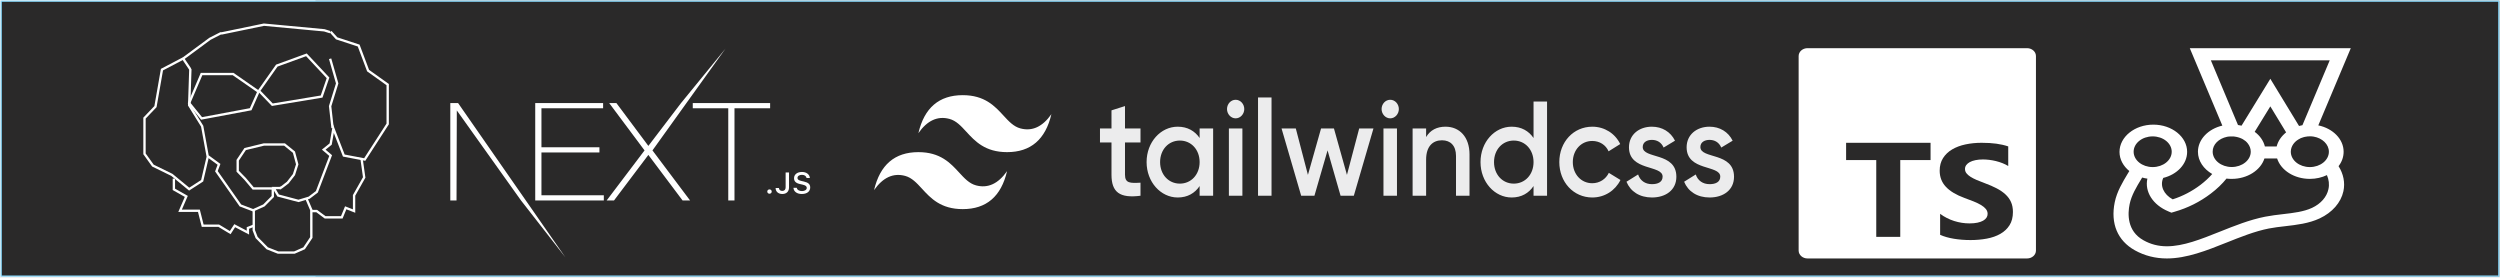
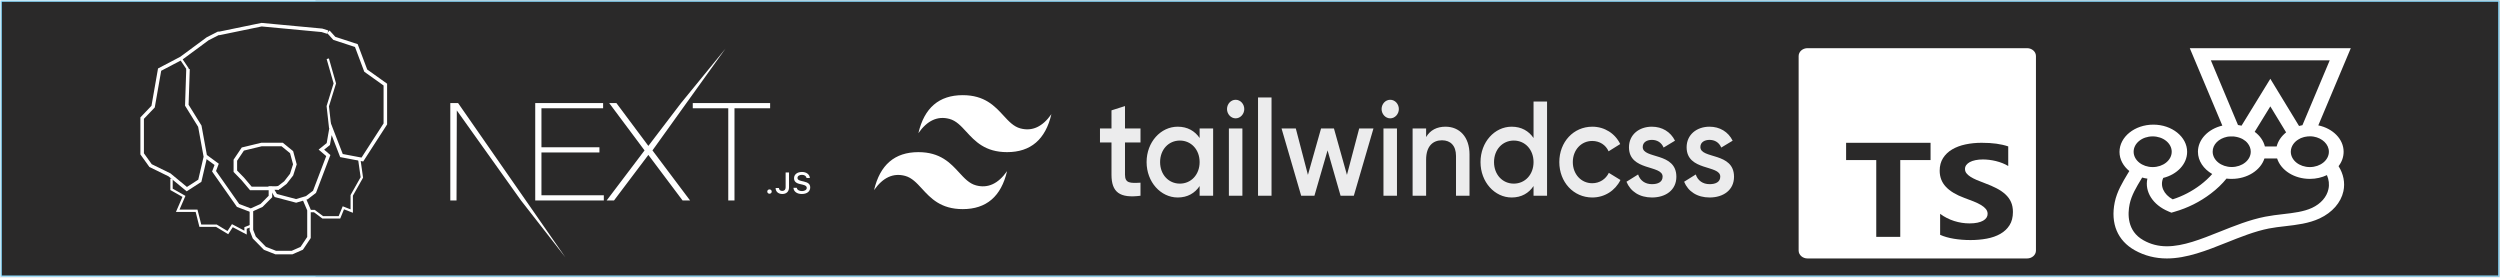
<svg xmlns="http://www.w3.org/2000/svg" width="2128px" height="236px" viewBox="0 0 2128 236" version="1.1">
  <g id="Page-1" stroke="none" stroke-width="1" fill="none" fill-rule="evenodd">
    <g id="header" transform="translate(1, 1)">
      <rect id="Rectangle" stroke="#979797" fill="#353535" fill-rule="nonzero" x="268" y="0" width="1858" height="234" />
      <rect id="Rectangle" stroke="#85DAFF" fill="#2A2929" fill-rule="nonzero" x="0" y="0" width="2126" height="234" />
      <g id="Group" transform="translate(1798, 40)">
        <path d="M133.208,49.722 L118.701,69.938 C123.467,72.984 126.831,76.998 128.162,81.544 L139.095,81.544 C140.357,77.24 143.44,73.371 147.856,70.373 L133.208,49.722 Z" id="Path" />
        <path d="M110.419,65.912 L134.879,25.749 L159.275,66.173 C160.238,65.912 161.201,65.704 162.164,65.495 L185.34,9.944 L84.354,9.944 L107.466,65.339 C108.429,65.495 109.456,65.704 110.419,65.912 Z M102.009,101.433 C110.933,101.433 118.187,95.539 118.187,88.289 C118.187,85.629 117.224,83.177 115.555,81.091 C115.042,80.413 114.4,79.787 113.758,79.213 L113.693,79.161 C113.051,78.587 112.281,78.066 111.511,77.648 L111.446,77.596 C111.254,77.492 110.997,77.335 110.74,77.231 C110.676,77.231 110.676,77.179 110.612,77.179 C110.355,77.075 110.098,76.918 109.841,76.814 L109.777,76.814 C109.52,76.709 109.199,76.553 108.943,76.449 L108.878,76.449 C108.622,76.344 108.365,76.24 108.108,76.188 C108.044,76.188 107.98,76.136 107.915,76.136 C107.723,76.084 107.466,75.979 107.274,75.927 C107.209,75.927 107.145,75.875 107.017,75.875 C106.76,75.823 106.503,75.718 106.246,75.666 L106.182,75.666 C105.861,75.614 105.604,75.562 105.283,75.51 C105.219,75.51 105.155,75.51 105.027,75.458 C104.77,75.405 104.577,75.405 104.32,75.353 C104.192,75.353 104.128,75.353 103.999,75.301 C103.807,75.301 103.55,75.249 103.357,75.249 L100.854,75.249 C100.597,75.249 100.404,75.301 100.147,75.301 L99.891,75.301 C99.634,75.353 99.377,75.353 99.12,75.405 L98.928,75.405 C98.607,75.458 98.35,75.51 98.029,75.562 C90.967,76.97 85.702,82.186 85.702,88.341 C85.831,95.487 93.085,101.433 102.009,101.433 L102.009,101.433 Z M170.061,75.145 L169.932,75.145 C169.676,75.145 169.483,75.092 169.226,75.092 L168.392,75.092 C168.071,75.092 167.75,75.092 167.364,75.145 L167.043,75.145 C166.787,75.145 166.53,75.197 166.273,75.197 C166.209,75.197 166.08,75.197 166.016,75.249 L165.053,75.405 L164.989,75.405 C164.668,75.458 164.411,75.51 164.09,75.562 C164.026,75.562 163.898,75.614 163.833,75.614 C163.577,75.666 163.32,75.718 163.063,75.823 C162.999,75.823 162.935,75.875 162.87,75.875 C162.549,75.979 162.228,76.084 161.972,76.188 C161.651,76.292 161.394,76.396 161.073,76.501 C161.009,76.501 160.944,76.553 160.88,76.553 C160.623,76.657 160.367,76.762 160.11,76.918 C160.11,76.918 160.046,76.918 160.046,76.97 C159.468,77.231 158.89,77.544 158.376,77.909 L158.312,77.961 C157.478,78.483 156.771,79.057 156.065,79.683 C155.359,80.308 154.781,81.039 154.268,81.769 C152.919,83.699 152.149,85.942 152.149,88.289 C152.149,95.539 159.404,101.433 168.327,101.433 C177.251,101.433 184.506,95.539 184.506,88.289 C184.506,81.925 178.856,76.553 171.473,75.353 C171.088,75.249 170.574,75.197 170.061,75.145 L170.061,75.145 Z M34.921,101.433 C43.844,101.433 51.099,95.539 51.099,88.289 C51.099,81.039 43.844,75.145 34.921,75.145 C25.997,75.145 18.742,81.039 18.742,88.289 C18.742,95.539 25.997,101.433 34.921,101.433 L34.921,101.433 Z" id="Shape" />
        <path d="M166.975,112.563 C153.579,112.563 142.308,105.265 139.088,95.467 L128.268,95.467 C125.047,105.265 113.777,112.563 100.38,112.563 C98.835,112.563 97.353,112.46 95.936,112.307 C92.201,116.849 87.757,121.034 82.54,124.912 C73.33,131.802 62.897,136.905 51.626,140.12 L48.985,140.886 L46.538,139.865 C33.013,134.353 26.057,123.177 28.504,112.358 C26.959,112.154 25.477,111.848 24.06,111.44 C23.803,111.797 23.61,112.205 23.352,112.614 C19.23,119.35 14.915,126.29 13.369,133.741 C11.695,141.702 10.986,156.246 25.155,164.003 C31.338,167.371 37.843,169.056 45.121,169.056 C59.097,169.056 74.167,163.136 90.14,156.859 C102.634,151.96 115.515,146.856 128.912,144.254 C134,143.284 139.152,142.672 144.111,142.11 C153.192,141.09 161.823,140.069 168.843,136.854 C176.314,133.435 181.402,127.719 182.819,121.187 C183.72,117.207 183.205,113.175 181.531,109.45 C177.28,111.389 172.321,112.563 166.975,112.563 L166.975,112.563 Z" id="Path" />
        <path d="M195.89,88.153 C195.89,77.373 186.692,68.304 174.343,65.713 L202,0 L64.937,0 L92.659,65.92 C80.695,68.719 71.884,77.632 71.884,88.204 C71.884,95.978 76.708,102.871 84.04,107.12 C81.146,110.437 77.801,113.494 74.006,116.397 C66.867,121.786 58.956,125.932 50.401,128.679 C42.683,124.481 39.339,117.07 42.362,110.437 C54.132,107.535 62.686,98.673 62.686,88.256 C62.686,75.456 49.758,65.091 33.936,65.091 C18.049,65.091 5.121,75.508 5.121,88.308 C5.121,94.631 8.337,100.435 13.483,104.581 C13.032,105.306 12.582,106.032 12.132,106.809 C7.823,113.961 2.934,122.045 1.069,131.115 C-2.661,149.253 3.449,163.816 18.178,172.056 C26.475,176.668 35.608,179 45.449,179 C62.365,179 79.538,172.159 96.132,165.526 C107.966,160.81 120.187,155.887 132.214,153.503 C136.652,152.622 141.283,152.103 146.172,151.533 C156.077,150.393 166.303,149.201 175.501,144.9 C186.242,139.873 193.574,131.477 195.697,121.838 C197.305,114.427 195.697,106.965 191.58,100.435 C194.346,96.859 195.89,92.661 195.89,88.153 Z M183.348,88.153 C183.348,95.356 176.08,101.212 167.139,101.212 C158.199,101.212 150.931,95.356 150.931,88.153 C150.931,85.82 151.703,83.592 153.054,81.675 C153.568,80.949 154.211,80.224 154.855,79.602 C155.498,78.98 156.27,78.41 157.106,77.891 L157.17,77.84 C157.685,77.529 158.263,77.218 158.842,76.907 C158.842,76.907 158.907,76.907 158.907,76.855 C159.164,76.751 159.421,76.596 159.678,76.492 C159.743,76.492 159.807,76.44 159.871,76.44 C160.129,76.337 160.45,76.233 160.772,76.129 C161.093,76.026 161.415,75.922 161.672,75.818 C161.737,75.818 161.801,75.767 161.865,75.767 C162.123,75.715 162.38,75.611 162.637,75.559 C162.701,75.559 162.83,75.508 162.894,75.508 C163.216,75.456 163.473,75.404 163.795,75.352 L163.859,75.352 L164.824,75.197 C164.888,75.197 165.017,75.197 165.081,75.145 C165.338,75.145 165.596,75.093 165.853,75.093 L166.175,75.093 C166.496,75.093 166.818,75.041 167.204,75.041 L168.04,75.041 C168.297,75.041 168.49,75.041 168.747,75.093 L168.876,75.093 C169.391,75.145 169.905,75.197 170.42,75.3 C177.752,76.544 183.348,81.83 183.348,88.153 L183.348,88.153 Z M82.882,10.365 L184.055,10.365 L160.836,65.557 C159.871,65.713 158.907,65.972 157.942,66.231 L133.501,26.067 L108.995,65.972 C108.031,65.713 107.002,65.557 105.973,65.402 L82.882,10.365 Z M128.87,83.644 C127.648,78.772 124.561,74.419 120.187,71.206 L133.501,49.544 L146.943,71.673 C142.956,74.886 140.061,78.98 138.904,83.644 L128.87,83.644 Z M96.646,75.456 C96.968,75.404 97.225,75.352 97.547,75.3 L97.74,75.3 C97.997,75.248 98.254,75.248 98.512,75.197 L98.769,75.197 C99.026,75.197 99.219,75.145 99.476,75.145 L101.985,75.145 C102.242,75.145 102.435,75.197 102.628,75.197 C102.757,75.197 102.821,75.197 102.95,75.248 C103.207,75.3 103.4,75.3 103.657,75.352 C103.721,75.352 103.786,75.352 103.914,75.404 C104.236,75.456 104.558,75.508 104.815,75.559 L104.879,75.559 C105.136,75.611 105.394,75.663 105.651,75.767 C105.715,75.767 105.78,75.818 105.908,75.818 C106.101,75.87 106.358,75.922 106.551,76.026 C106.616,76.026 106.68,76.078 106.744,76.078 C107.002,76.181 107.259,76.233 107.516,76.337 L107.58,76.337 C107.902,76.44 108.159,76.544 108.417,76.699 L108.481,76.699 C108.738,76.803 108.995,76.959 109.253,77.062 C109.317,77.062 109.317,77.114 109.381,77.114 C109.639,77.218 109.832,77.373 110.089,77.477 L110.153,77.529 C110.925,77.995 111.633,78.513 112.34,79.032 L112.404,79.083 C113.048,79.653 113.691,80.275 114.205,80.949 C115.878,83.022 116.842,85.458 116.842,88.101 C116.842,95.304 109.574,101.16 100.634,101.16 C91.694,101.16 84.426,95.304 84.426,88.101 C84.362,82.037 89.571,76.907 96.646,75.456 L96.646,75.456 Z M33.357,75.093 C42.297,75.093 49.565,80.949 49.565,88.153 C49.565,95.356 42.297,101.212 33.357,101.212 C24.417,101.212 17.149,95.356 17.149,88.153 C17.149,80.949 24.417,75.093 33.357,75.093 Z M182.962,120.024 C181.547,126.658 176.466,132.462 169.005,135.934 C161.994,139.199 153.375,140.236 144.306,141.272 C139.354,141.842 134.144,142.464 129.127,143.449 C115.749,146.092 102.885,151.274 90.407,156.249 C74.456,162.624 59.406,168.635 45.449,168.635 C38.181,168.635 31.685,166.977 25.51,163.505 C11.36,155.627 12.068,140.858 13.74,132.773 C15.283,125.207 19.593,118.107 23.709,111.318 C23.966,110.903 24.159,110.541 24.417,110.126 C25.832,110.541 27.311,110.851 28.855,111.059 C26.411,122.045 33.357,133.395 46.864,138.992 L49.308,140.028 L51.945,139.251 C63.201,136.038 73.62,130.804 82.818,123.807 C88.028,119.869 92.466,115.619 96.196,111.007 C97.675,111.214 99.155,111.266 100.634,111.266 C114.012,111.266 125.268,103.855 128.484,93.905 L139.289,93.905 C142.505,103.907 153.761,111.266 167.139,111.266 C172.478,111.266 177.43,110.074 181.675,108.053 C183.348,111.94 183.862,115.982 182.962,120.024 L182.962,120.024 Z" id="Shape" fill="#FFFFFF" fill-rule="nonzero" />
      </g>
      <g id="Group" transform="translate(1530, 40)" fill="#FFFFFF" fill-rule="nonzero">
        <path d="M7.575,0 L194.425,0 C198.608,0 202,3.005 202,6.713 L202,172.287 C202,175.995 198.608,179 194.425,179 L7.575,179 C3.391,179 0,175.995 0,172.287 L0,6.713 C0,3.005 3.391,0 7.575,0 Z M112.291,95.231 L112.291,80.55 L40.4,80.55 L40.4,95.231 L66.066,95.231 L66.066,160.597 L86.498,160.597 L86.498,95.231 L112.291,95.231 Z M120.436,158.871 C123.731,160.36 127.628,161.477 132.127,162.221 C136.626,162.965 141.367,163.338 146.352,163.338 C151.21,163.338 155.825,162.928 160.197,162.109 C164.569,161.291 168.402,159.941 171.697,158.062 C174.992,156.182 177.601,153.727 179.523,150.693 C181.445,147.66 182.406,143.91 182.406,139.444 C182.406,136.207 181.856,133.369 180.758,130.932 C179.66,128.494 178.076,126.326 176.006,124.428 C173.936,122.53 171.454,120.827 168.561,119.32 C165.667,117.813 162.404,116.389 158.772,115.049 C156.11,114.082 153.723,113.142 151.611,112.23 C149.499,111.319 147.703,110.388 146.225,109.439 C144.747,108.49 143.607,107.485 142.804,106.424 C142.001,105.364 141.6,104.164 141.6,102.824 C141.6,101.596 141.959,100.489 142.677,99.503 C143.395,98.516 144.409,97.669 145.718,96.962 C147.028,96.255 148.633,95.706 150.534,95.315 C152.435,94.925 154.547,94.73 156.87,94.73 C158.56,94.73 160.345,94.841 162.225,95.064 C164.104,95.288 165.995,95.632 167.895,96.097 C169.797,96.562 171.645,97.148 173.44,97.856 C175.235,98.563 176.893,99.381 178.414,100.312 L178.414,83.621 C175.33,82.578 171.961,81.806 168.307,81.304 C164.654,80.801 160.461,80.55 155.729,80.55 C150.914,80.55 146.352,81.006 142.043,81.918 C137.735,82.829 133.944,84.253 130.67,86.189 C127.395,88.124 124.808,90.589 122.908,93.585 C121.006,96.581 120.056,100.163 120.056,104.331 C120.056,109.653 121.798,114.194 125.284,117.952 C128.769,121.711 134.06,124.893 141.156,127.498 C143.945,128.503 146.542,129.489 148.95,130.457 C151.358,131.425 153.438,132.43 155.191,133.471 C156.944,134.514 158.328,135.648 159.342,136.876 C160.356,138.105 160.863,139.5 160.863,141.064 C160.863,142.218 160.545,143.287 159.912,144.273 C159.278,145.26 158.317,146.116 157.028,146.841 C155.74,147.567 154.135,148.135 152.213,148.544 C150.291,148.953 148.041,149.158 145.465,149.158 C141.072,149.158 136.721,148.479 132.412,147.121 C128.104,145.762 124.111,143.725 120.436,141.008 L120.436,158.871 Z" id="Shape" />
      </g>
      <g id="Group" transform="translate(743, 80)" fill-rule="nonzero">
        <path d="M75.475,0 C55.348,0 42.769,10.778 37.737,32.333 C45.285,21.556 54.09,17.514 64.153,20.208 C69.895,21.746 73.999,26.207 78.541,31.145 C85.941,39.189 94.506,48.5 113.212,48.5 C133.338,48.5 145.918,37.722 150.949,16.167 C143.402,26.944 134.596,30.986 124.533,28.292 C118.791,26.754 114.688,22.293 110.145,17.355 C102.745,9.311 94.181,0 75.475,0 Z M37.737,48.5 C17.611,48.5 5.032,59.278 0,80.833 C7.547,70.056 16.353,66.014 26.416,68.708 C32.158,70.246 36.262,74.707 40.804,79.645 C48.204,87.689 56.768,97 75.475,97 C95.601,97 108.18,86.222 113.212,64.667 C105.664,75.444 96.859,79.486 86.796,76.792 C81.054,75.254 76.95,70.793 72.408,65.855 C65.008,57.811 56.444,48.5 37.737,48.5 Z" id="Shape" fill="#FFFFFF" />
        <path d="M226.797,40.245 L213.596,40.245 L213.596,67.74 C213.596,75.073 218.067,74.958 226.797,74.5 L226.797,85.613 C209.125,87.904 202.099,82.634 202.099,67.74 L202.099,40.245 L192.305,40.245 L192.305,28.33 L202.099,28.33 L202.099,12.942 L213.596,9.276 L213.596,28.33 L226.797,28.33 L226.797,40.245 Z M277.116,28.33 L288.614,28.33 L288.614,85.613 L277.116,85.613 L277.116,77.364 C273.071,83.436 266.79,87.102 258.487,87.102 C244.009,87.102 231.979,73.927 231.979,56.971 C231.979,39.901 244.009,26.84 258.487,26.84 C266.79,26.84 273.071,30.506 277.116,36.464 L277.116,28.33 Z M260.296,75.302 C269.877,75.302 277.116,67.626 277.116,56.971 C277.116,46.317 269.877,38.641 260.296,38.641 C250.715,38.641 243.476,46.317 243.476,56.971 C243.476,67.626 250.715,75.302 260.296,75.302 Z M307.776,19.737 C303.73,19.737 300.43,16.071 300.43,11.832 C300.43,7.479 303.73,3.927 307.776,3.927 C311.821,3.927 315.121,7.479 315.121,11.832 C315.121,16.071 311.821,19.737 307.776,19.737 Z M302.027,85.613 L302.027,28.33 L313.524,28.33 L313.524,85.613 L302.027,85.613 Z M326.831,85.613 L326.831,1.98 L338.328,1.98 L338.328,85.613 L326.831,85.613 Z M412.953,28.33 L425.089,28.33 L408.376,85.613 L397.092,85.613 L386.02,47.004 L374.842,85.613 L363.558,85.613 L346.845,28.33 L358.981,28.33 L369.307,67.855 L380.484,28.33 L391.449,28.33 L402.521,67.855 L412.953,28.33 Z M439.354,19.737 C435.309,19.737 432.009,16.071 432.009,11.832 C432.009,7.479 435.309,3.927 439.354,3.927 C443.4,3.927 446.7,7.479 446.7,11.832 C446.7,16.071 443.4,19.737 439.354,19.737 Z M433.606,85.613 L433.606,28.33 L445.103,28.33 L445.103,85.613 L433.606,85.613 Z M486.408,26.84 C498.331,26.84 506.847,35.547 506.847,50.441 L506.847,85.613 L495.35,85.613 L495.35,51.701 C495.35,42.994 490.666,38.412 483.427,38.412 C475.868,38.412 469.907,43.223 469.907,54.909 L469.907,85.613 L458.41,85.613 L458.41,28.33 L469.907,28.33 L469.907,35.662 C473.42,29.705 479.169,26.84 486.408,26.84 Z M561.352,5.417 L572.849,5.417 L572.849,85.613 L561.352,85.613 L561.352,77.364 C557.307,83.436 551.026,87.102 542.722,87.102 C528.244,87.102 516.215,73.927 516.215,56.971 C516.215,39.901 528.244,26.84 542.722,26.84 C551.026,26.84 557.307,30.506 561.352,36.464 L561.352,5.417 Z M544.532,75.302 C554.113,75.302 561.352,67.626 561.352,56.971 C561.352,46.317 554.113,38.641 544.532,38.641 C534.951,38.641 527.712,46.317 527.712,56.971 C527.712,67.626 534.951,75.302 544.532,75.302 Z M611.386,87.102 C595.311,87.102 583.282,73.927 583.282,56.971 C583.282,39.901 595.311,26.84 611.386,26.84 C621.819,26.84 630.867,32.683 635.126,41.619 L625.225,47.806 C622.883,42.421 617.667,38.984 611.28,38.984 C601.912,38.984 594.779,46.66 594.779,56.971 C594.779,67.282 601.912,74.958 611.28,74.958 C617.667,74.958 622.883,71.407 625.438,66.136 L635.339,72.208 C630.867,81.259 621.819,87.102 611.386,87.102 Z M654.288,44.14 C654.288,54.565 682.924,48.264 682.924,69.459 C682.924,80.915 673.662,87.102 662.165,87.102 C651.52,87.102 643.855,81.947 640.448,73.698 L650.349,67.511 C652.052,72.667 656.31,75.76 662.165,75.76 C667.275,75.76 671.214,73.927 671.214,69.344 C671.214,59.148 642.578,64.876 642.578,44.369 C642.578,33.6 651.2,26.84 662.059,26.84 C670.788,26.84 678.027,31.194 681.753,38.755 L672.066,44.598 C670.149,40.13 666.424,38.068 662.059,38.068 C657.907,38.068 654.288,40.015 654.288,44.14 Z M703.364,44.14 C703.364,54.565 732,48.264 732,69.459 C732,80.915 722.738,87.102 711.241,87.102 C700.596,87.102 692.931,81.947 689.524,73.698 L699.425,67.511 C701.128,72.667 705.386,75.76 711.241,75.76 C716.351,75.76 720.29,73.927 720.29,69.344 C720.29,59.148 691.653,64.876 691.653,44.369 C691.653,33.6 700.276,26.84 711.135,26.84 C719.864,26.84 727.103,31.194 730.829,38.755 L721.142,44.598 C719.225,40.13 715.499,38.068 711.135,38.068 C706.983,38.068 703.364,40.015 703.364,44.14 Z" id="Shape" fill="#ECECED" />
      </g>
      <g id="Group" transform="translate(382, 40)" fill="#FFFFFF" fill-rule="nonzero">
        <path d="M72.585,46.729 L130.365,46.729 L130.365,51.142 L77.883,51.142 L77.883,84.355 L127.235,84.355 L127.235,88.768 L77.883,88.768 L77.883,125.232 L130.967,125.232 L130.967,129.646 L72.585,129.646 L72.585,46.729 Z M135.541,46.729 L141.68,46.729 L168.885,83.193 L196.692,46.729 L234.513,0.412 L172.376,87.026 L204.396,129.646 L198.015,129.646 L168.885,90.858 L139.635,129.646 L133.375,129.646 L165.635,87.026 L135.543,46.729 L135.541,46.729 Z M206.684,51.142 L206.684,46.729 L272.527,46.729 L272.527,51.142 L242.194,51.142 L242.194,129.644 L236.896,129.644 L236.896,51.142 L206.686,51.142 L206.684,51.142 Z M0.301,46.729 L6.922,46.729 L98.215,178.002 L60.487,129.646 L5.837,53 L5.597,129.646 L0.301,129.646 L0.301,46.729 Z M271.996,123.9 C270.911,123.9 270.1,123.094 270.1,122.054 C270.1,121.012 270.911,120.206 271.994,120.206 C273.089,120.206 273.888,121.012 273.888,122.054 C273.888,123.094 273.089,123.9 271.994,123.9 L271.996,123.9 Z M277.198,119.041 L280.034,119.041 C280.073,120.517 281.195,121.507 282.842,121.507 C284.684,121.507 285.728,120.443 285.728,118.446 L285.728,105.805 L288.613,105.805 L288.613,118.458 C288.613,122.054 286.45,124.125 282.867,124.125 C279.507,124.125 277.2,122.116 277.2,119.041 L277.198,119.041 Z M292.386,118.882 L295.247,118.882 C295.492,120.578 297.217,121.656 299.705,121.656 C302.022,121.656 303.723,120.503 303.723,118.918 C303.723,117.555 302.642,116.736 300.18,116.179 L297.784,115.622 C294.423,114.866 292.888,113.303 292.888,110.676 C292.888,107.49 295.593,105.369 299.651,105.369 C303.426,105.369 306.185,107.49 306.351,110.501 L303.542,110.501 C303.272,108.854 301.779,107.824 299.613,107.824 C297.332,107.824 295.813,108.878 295.813,110.489 C295.813,111.766 296.792,112.498 299.215,113.042 L301.262,113.526 C305.075,114.381 306.647,115.869 306.647,118.558 C306.647,121.979 303.889,124.125 299.485,124.125 C295.363,124.125 292.592,122.078 292.386,118.88 L292.386,118.882 Z" id="Shape" />
      </g>
    </g>
-     <g id="lia-logo-svg" transform="translate(123, 21)" stroke="#FFFFFF" stroke-width="2">
-       <polyline id="Path" points="158 6.361 153.027 4.801 101.664 0 65.819 7.412 64.758 7.412 55.725 12.026 33.238 28.622 14.858 38.26 9.338 69.754 0 79.532 0 109.966 7.156 119.947 23.292 127.842 38.019 140 49.092 132.847 53.839 112.444 49.092 86.421 38.019 68.556 39.037 37.749" />
-       <polyline id="Path-2" points="54 111.992 63.42 118.888 61.21 124.764 81.635 153.873 92.507 158 101.63 153.873 109.187 146.275 109.187 139.382 101.63 139.382 92.507 139.382 85.696 131.307 79.329 124.764 79.329 115.368 85.696 105.869 101.63 102 119.191 102 127.209 108.517 130 118.888 127.209 127.629 121.954 134.402 116.741 138.416 114.83 139.382" />
-       <polyline id="Path-3" points="116.376 139.056 110 139.056 113.758 145.415 131.063 150 140.15 147.275 146.708 142.285 158.457 111.408 152.56 106.372 158.457 101.612 160.764 88.426 169.65 111.408 187.442 114.794 207 84.489 207 51.014 190.32 39.109 182.305 17.78 163.564 11.64 158.457 6" />
-       <polyline id="Path-4" points="158 29 164 50.01 158 69.379 160.08 88" />
-       <polyline id="Path-7" points="93 157.77 93 174.894 95.433 181.164 104.47 190.35 113.734 194 127.567 194 135.844 190.35 142 181.164 142 170.229 142 157.77 137.823 148" />
-       <polyline id="Path-8" points="184.738 114 187 130.036 178.396 145.296 178.396 158.657 171.261 155.872 167.935 164 153.725 164 146.563 158.657 144.242 158.657 142 158.657" />
-       <polyline id="Path-9" points="25 131 25 140.176 35.582 146.167 30.291 158.386 46.306 158.386 49.518 171.098 63.154 171.098 72.952 177 76.79 171.098 88.016 177 88.016 173.05 93 171.098" />
-       <path d="M33.422,29.607 C32.682,28.515 32.915,28.896 34.121,30.751 C35.327,32.605 36.953,35.021 39,38" id="Path-11" />
-       <polygon id="Path-5" points="75.404 42 48.57 42 38 66.728 48.57 79.802 90.362 71.978 97 57.003" />
+     <g id="lia-logo-svg" transform="translate(121, 21)">
+       <polyline id="Path" stroke="#FFFFFF" stroke-width="3" points="158 6.361 153.027 4.801 101.664 0 65.819 7.412 64.758 7.412 55.725 12.026 33.238 28.622 14.858 38.26 9.338 69.754 0 79.532 0 109.966 7.156 119.947 23.292 127.842 38.019 140 49.092 132.847 53.839 112.444 49.092 86.421 38.019 68.556 39.037 37.749" />
+       <polyline id="Path-2" stroke="#FFFFFF" stroke-width="3" points="54 111.992 63.42 118.888 61.21 124.764 81.635 153.873 92.507 158 101.63 153.873 109.187 146.275 109.187 139.382 101.63 139.382 92.507 139.382 85.696 131.307 79.329 124.764 79.329 115.368 85.696 105.869 101.63 102 119.191 102 127.209 108.517 130 118.888 127.209 127.629 121.954 134.402 116.741 138.416 114.83 139.382" />
+       <polyline id="Path-3" stroke="#FFFFFF" stroke-width="3" points="116.376 139.056 110 139.056 113.758 145.415 131.063 150 140.15 147.275 146.708 142.285 158.457 111.408 152.56 106.372 158.457 101.612 160.764 88.426 169.65 111.408 187.442 114.794 207 84.489 207 51.014 190.32 39.109 182.305 17.78 163.564 11.64 158.457 6" />
+       <polyline id="Path-4" stroke="#FFFFFF" stroke-width="2" points="158 29 164 50.01 158 69.379 160.08 88" />
+       <polyline id="Path-7" stroke="#FFFFFF" stroke-width="3" points="93 157.77 93 174.894 95.433 181.164 104.47 190.35 113.734 194 127.567 194 135.844 190.35 142 181.164 142 170.229 142 157.77 137.823 148" />
+       <polyline id="Path-8" stroke="#FFFFFF" stroke-width="2" points="184.738 114 187 130.036 178.396 145.296 178.396 158.657 171.261 155.872 167.935 164 153.725 164 146.563 158.657 144.242 158.657 142 158.657" />
+       <polyline id="Path-9" stroke="#FFFFFF" stroke-width="2" points="25 131 25 140.176 35.582 146.167 30.291 158.386 46.306 158.386 49.518 171.098 63.154 171.098 72.952 177 76.79 171.098 88.016 177 88.016 173.05 93 171.098" />
+       <path d="M33.422,29.607 C32.682,28.515 32.915,28.896 34.121,30.751 C35.327,32.605 36.953,35.021 39,38" id="Path-11" stroke="#FFFFFF" stroke-width="2" />
      <polygon id="Path-5" transform="translate(126.5, 49.9011) scale(-1, 1) rotate(20) translate(-126.5, -49.9011) " points="134.404 31 107.57 31 97 55.728 107.57 68.802 149.362 60.978 156 46.003" />
    </g>
  </g>
</svg>
